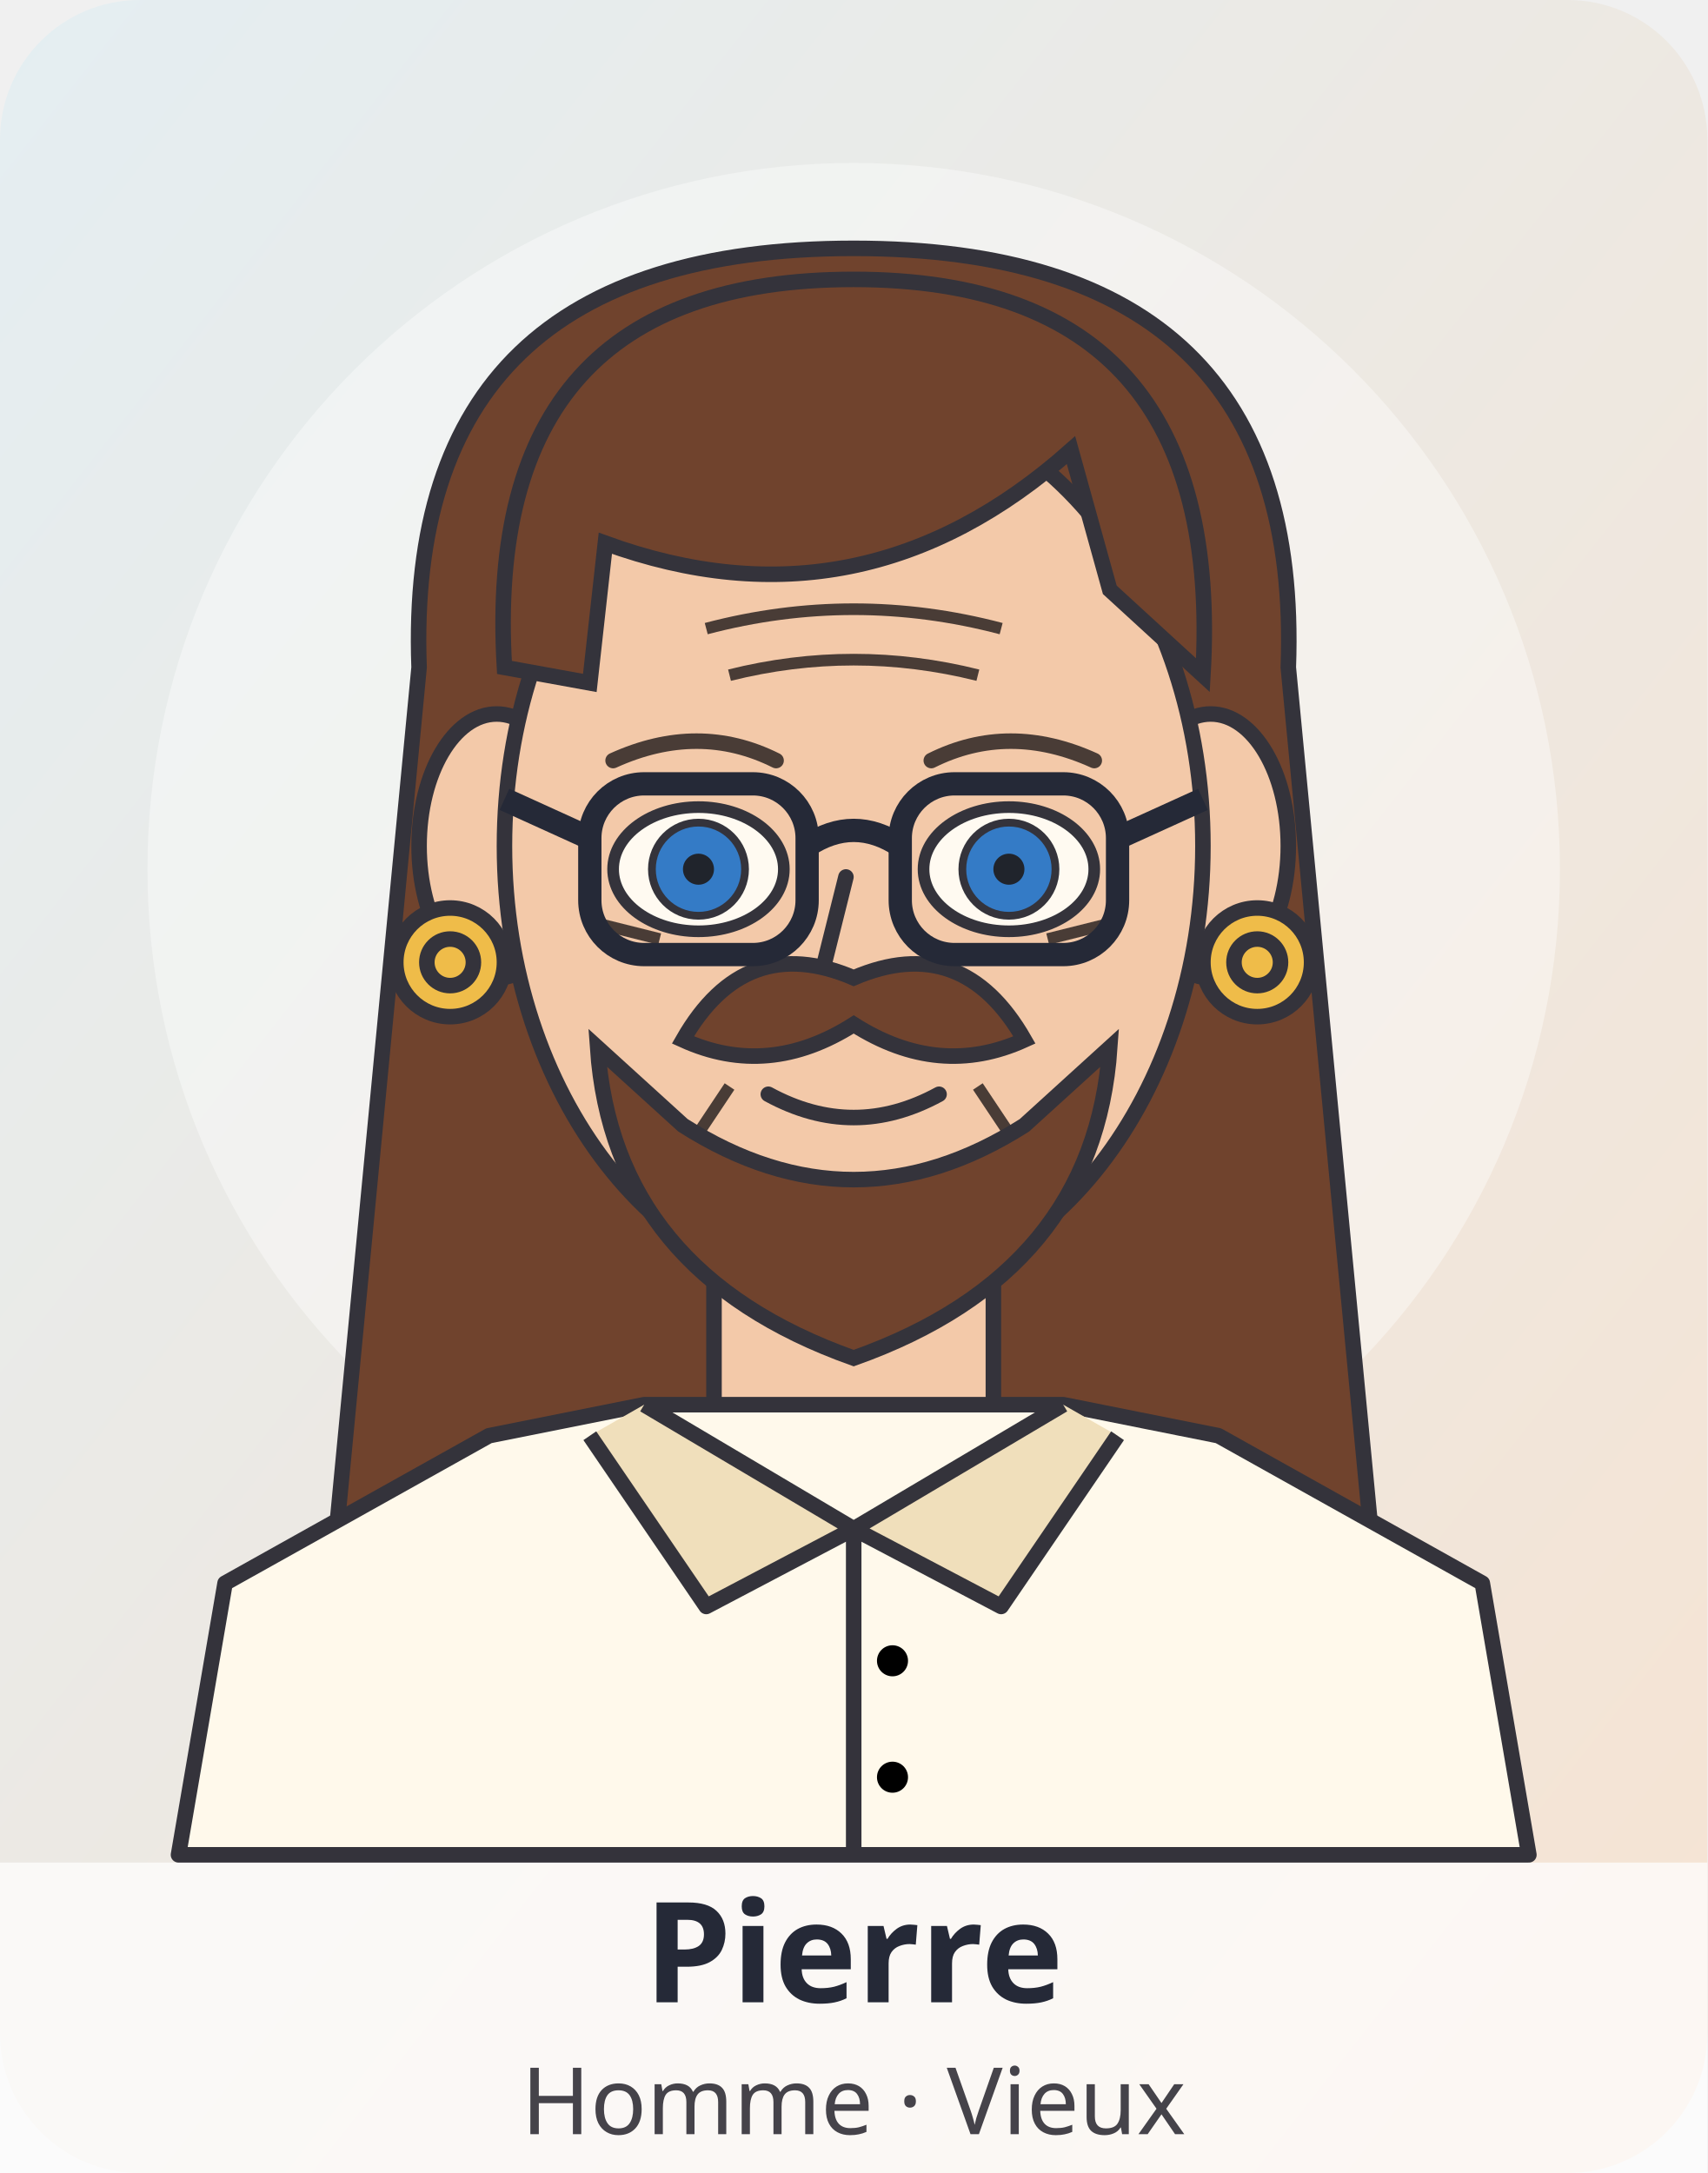
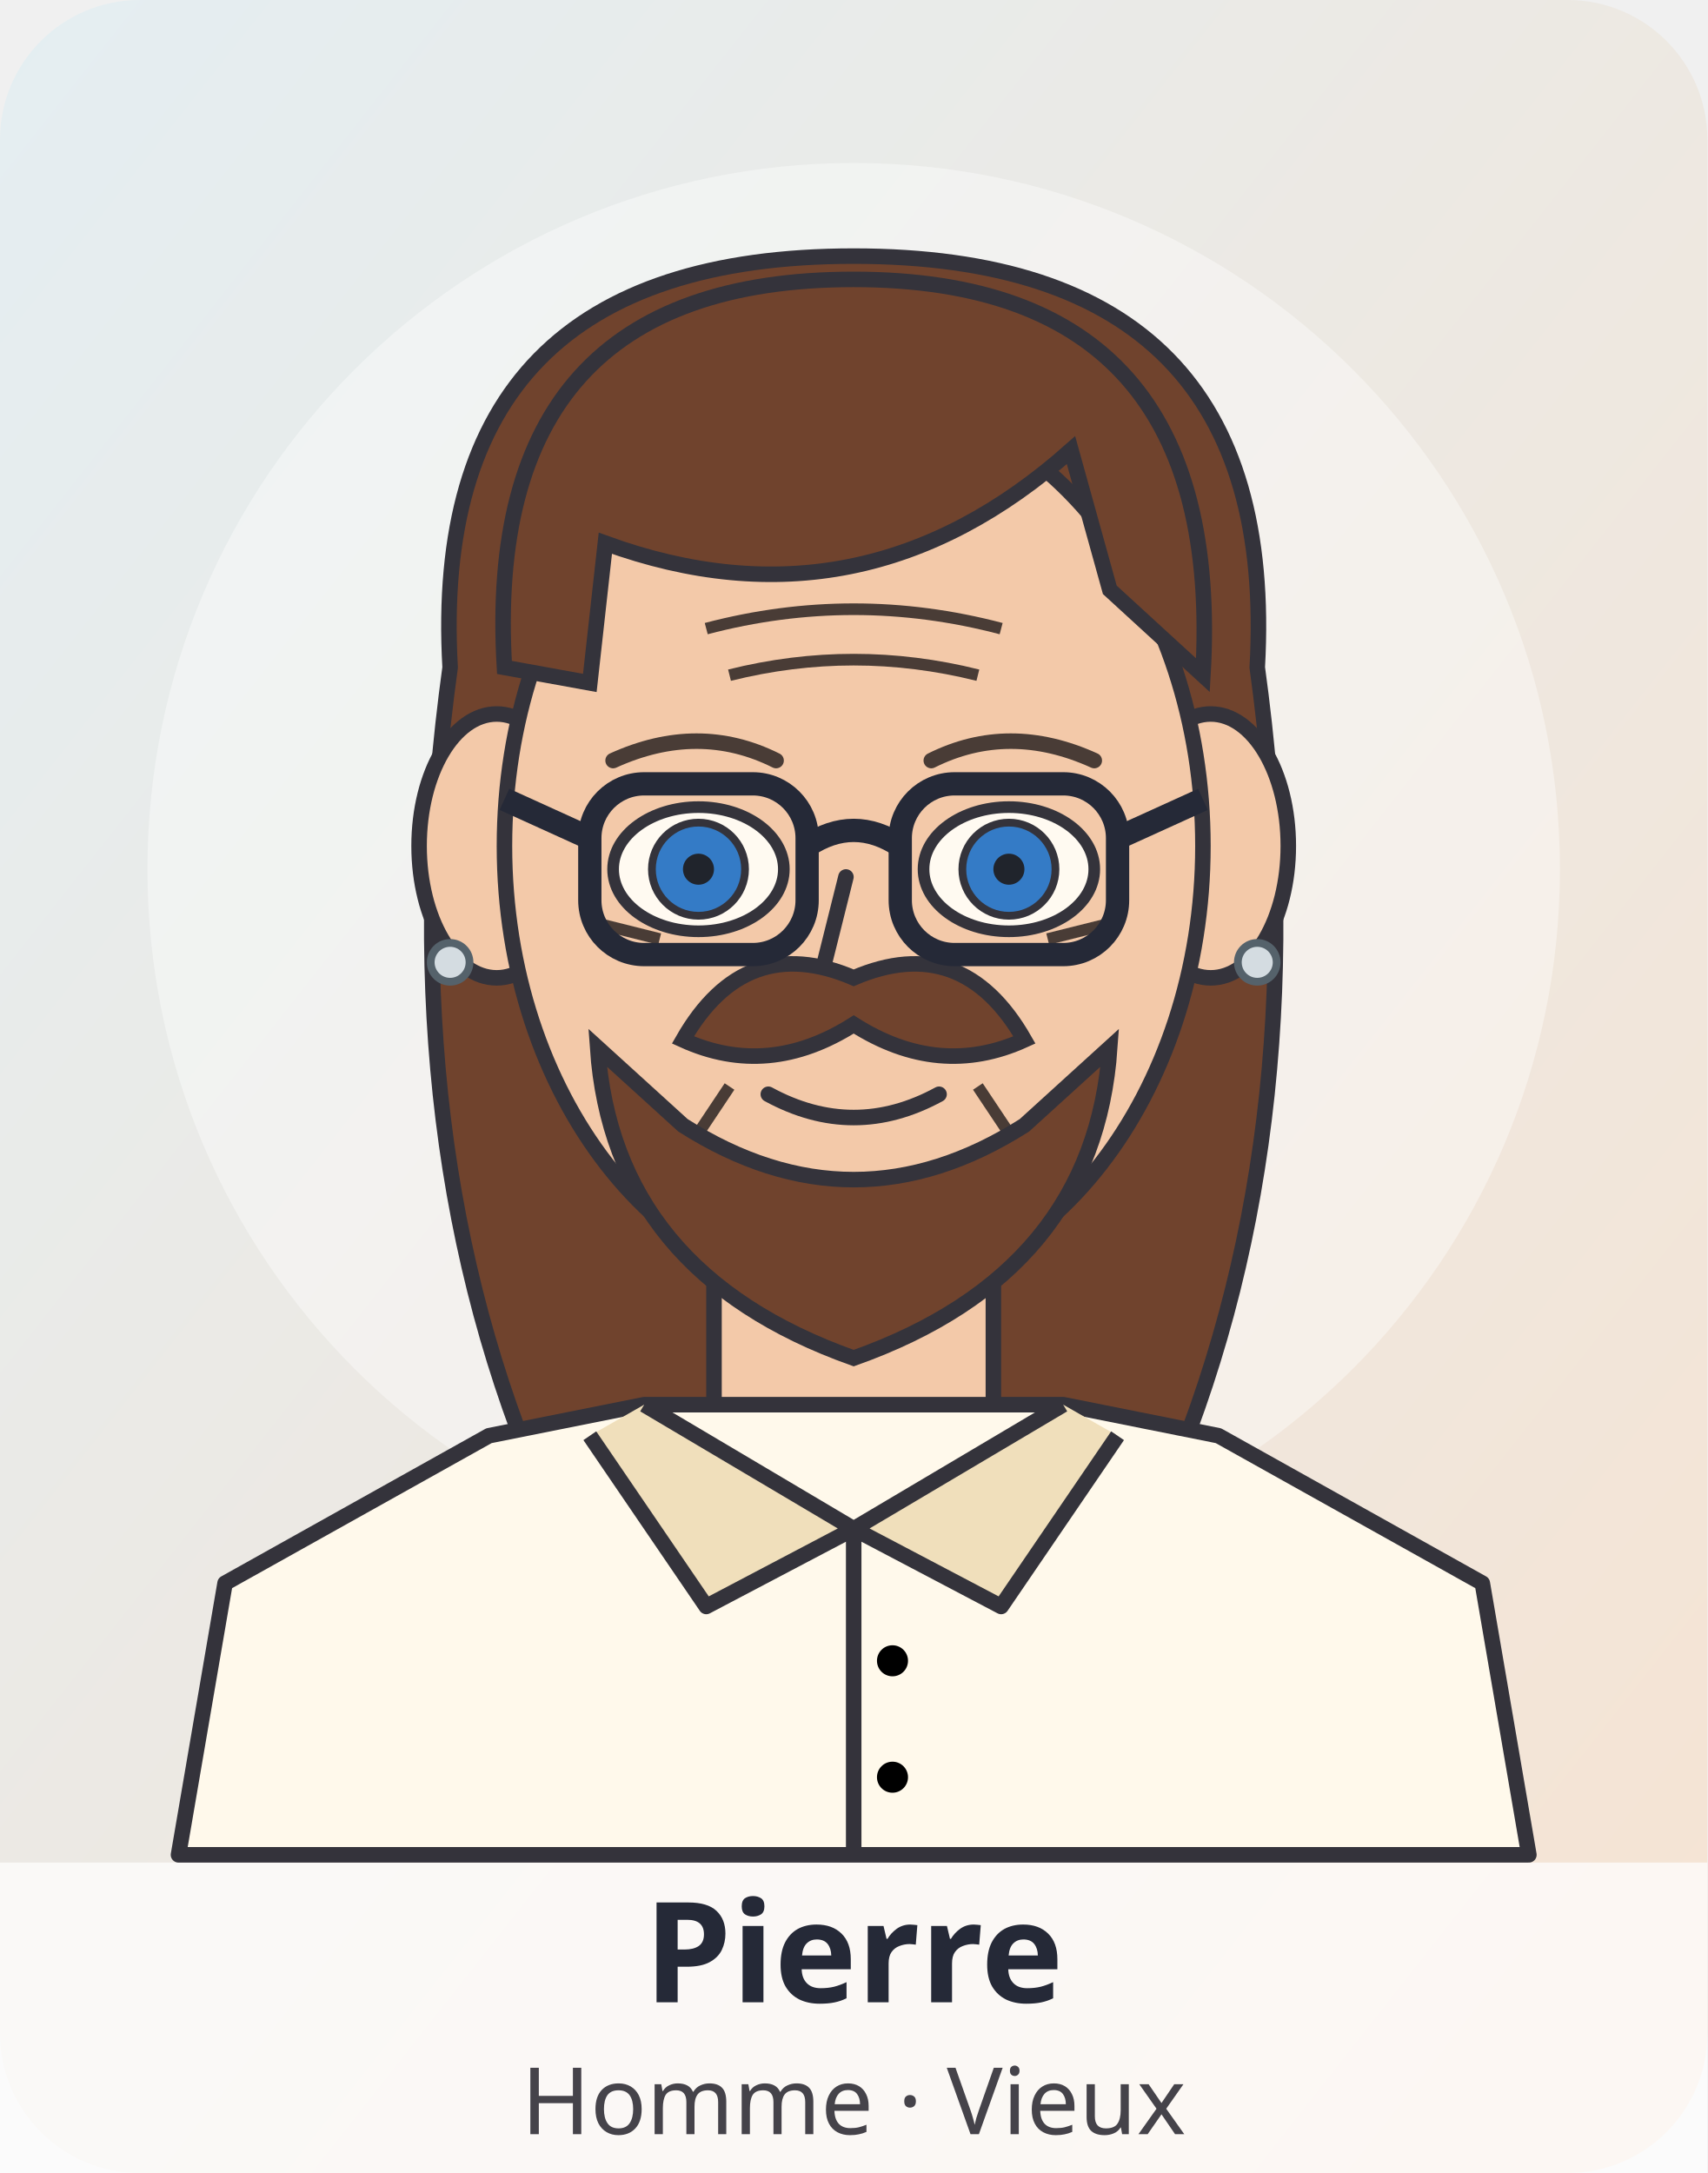
<svg xmlns="http://www.w3.org/2000/svg" viewBox="0 0 220 280" role="img" aria-labelledby="title-c22 desc-c22">
  <defs>
    <linearGradient id="fond-c22" x2="1" y2="1">
      <stop stop-color="#e4eef2" />
      <stop offset="1" stop-color="#f6e3d2" />
    </linearGradient>
  </defs>
  <rect width="220" height="280" rx="18" fill="url(#fond-c22)" />
  <circle cx="110" cy="112" r="91" fill="#fff" opacity=".38" />
  <path d="M0 240 H220 V280 H0Z" fill="#fff" opacity=".72" />
-   <path d="M54 86 Q52 32 110 32 Q168 32 166 86 L177 201 Q154 213 142 195 L78 195 Q62 213 43 201Z" fill="#70432d" stroke="#34333b" stroke-width="2" />
+   <path d="M58 86 Q55 33 110 33 Q165 33 162 86 Q170 144 151 190 L139 188 L81 188 L69 190 Q50 144 58 86Z" fill="#70432d" stroke="#34333b" stroke-width="2" />
  <path d="M92 153 V186 Q110 203 128 186 V153" fill="#f3c9a9" stroke="#34333b" stroke-width="2" />
  <path d="M83 181 L63 185 L29 204 L23 239 L197 239 L191 204 L157 185 L137 181Z" fill="#fff9eb" stroke="#34333b" stroke-width="2" stroke-linejoin="round" />
  <path d="M83 181 L110 197 L91 207 L76 185 M137 181 L110 197 L129 207 L144 185 M110 197 V239" fill="#f0dfbb" stroke="#34333b" stroke-width="2" stroke-linejoin="round" />
  <circle cx="115" cy="214" r="2" />
  <circle cx="115" cy="229" r="2" />
  <g fill="#f3c9a9" stroke="#34333b" stroke-width="2">
    <ellipse cx="64" cy="109" rx="10" ry="17" />
    <ellipse cx="156" cy="109" rx="10" ry="17" />
    <ellipse cx="110" cy="109" rx="45" ry="58" />
  </g>
  <path d="M65 86 Q62 36 110 36 Q158 36 155 87 L143 76 L138 58 Q111 82 78 70 L76 88Z" fill="#70432d" stroke="#34333b" stroke-width="2" />
  <path d="M91 81 Q110 76 129 81 M94 87 Q110 83 126 87 M77 119 L85 121 M143 119 L135 121 M90 146 L94 140 M130 146 L126 140" fill="none" stroke="#493c36" stroke-width="1.5" />
  <g fill="#fffaf1" stroke="#34333b" stroke-width="1.5">
    <ellipse cx="90" cy="112" rx="11" ry="8" />
    <ellipse cx="130" cy="112" rx="11" ry="8" />
  </g>
  <g fill="#347bc6" stroke="#34333b" stroke-width="1">
    <circle cx="90" cy="112" r="6" />
    <circle cx="130" cy="112" r="6" />
  </g>
  <g fill="#20242c">
    <circle cx="90" cy="112" r="2" />
    <circle cx="130" cy="112" r="2" />
  </g>
  <path d="M79 98 Q90 93 100 98 M120 98 Q130 93 141 98" fill="none" stroke="#493c36" stroke-width="2" stroke-linecap="round" />
  <path d="M109 113 L105 129 L114 129 M99 141 Q110 147 121 141" fill="none" stroke="#34333b" stroke-width="2" stroke-linecap="round" />
  <path d="M77 135 Q79 164 110 175 Q141 164 143 135 L132 145 Q110 159 88 145Z" fill="#70432d" stroke="#34333b" stroke-width="2" />
  <path d="M110 126 Q96 120 88 134 Q99 139 110 132 Q121 139 132 134 Q124 120 110 126Z" fill="#70432d" stroke="#34333b" stroke-width="2" />
  <g fill="none" stroke="#252937" stroke-width="3">
    <rect x="76" y="101" width="28" height="22" rx="7" />
    <rect x="116" y="101" width="28" height="22" rx="7" />
    <path d="M104 109 Q110 105 116 109 M76 108 L65 103 M144 108 L155 103" />
  </g>
-   <g fill="#efbc49" stroke="#34333b" stroke-width="2">
-     <circle cx="58" cy="124" r="7" />
-     <circle cx="162" cy="124" r="7" />
-     <circle cx="58" cy="124" r="3" fill="none" />
-     <circle cx="162" cy="124" r="3" fill="none" />
+   <g fill="#d4dce1" stroke="#55626b" stroke-width="1">
+     <circle cx="58" cy="124" r="2.5" />
+     <circle cx="162" cy="124" r="2.5" />
  </g>
  <text x="110" y="258" text-anchor="middle" font-family="sans-serif" font-size="18" font-weight="700" fill="#252937">Pierre</text>
  <text x="110" y="275" text-anchor="middle" font-family="sans-serif" font-size="12" fill="#45434a">Homme · Vieux</text>
</svg>
